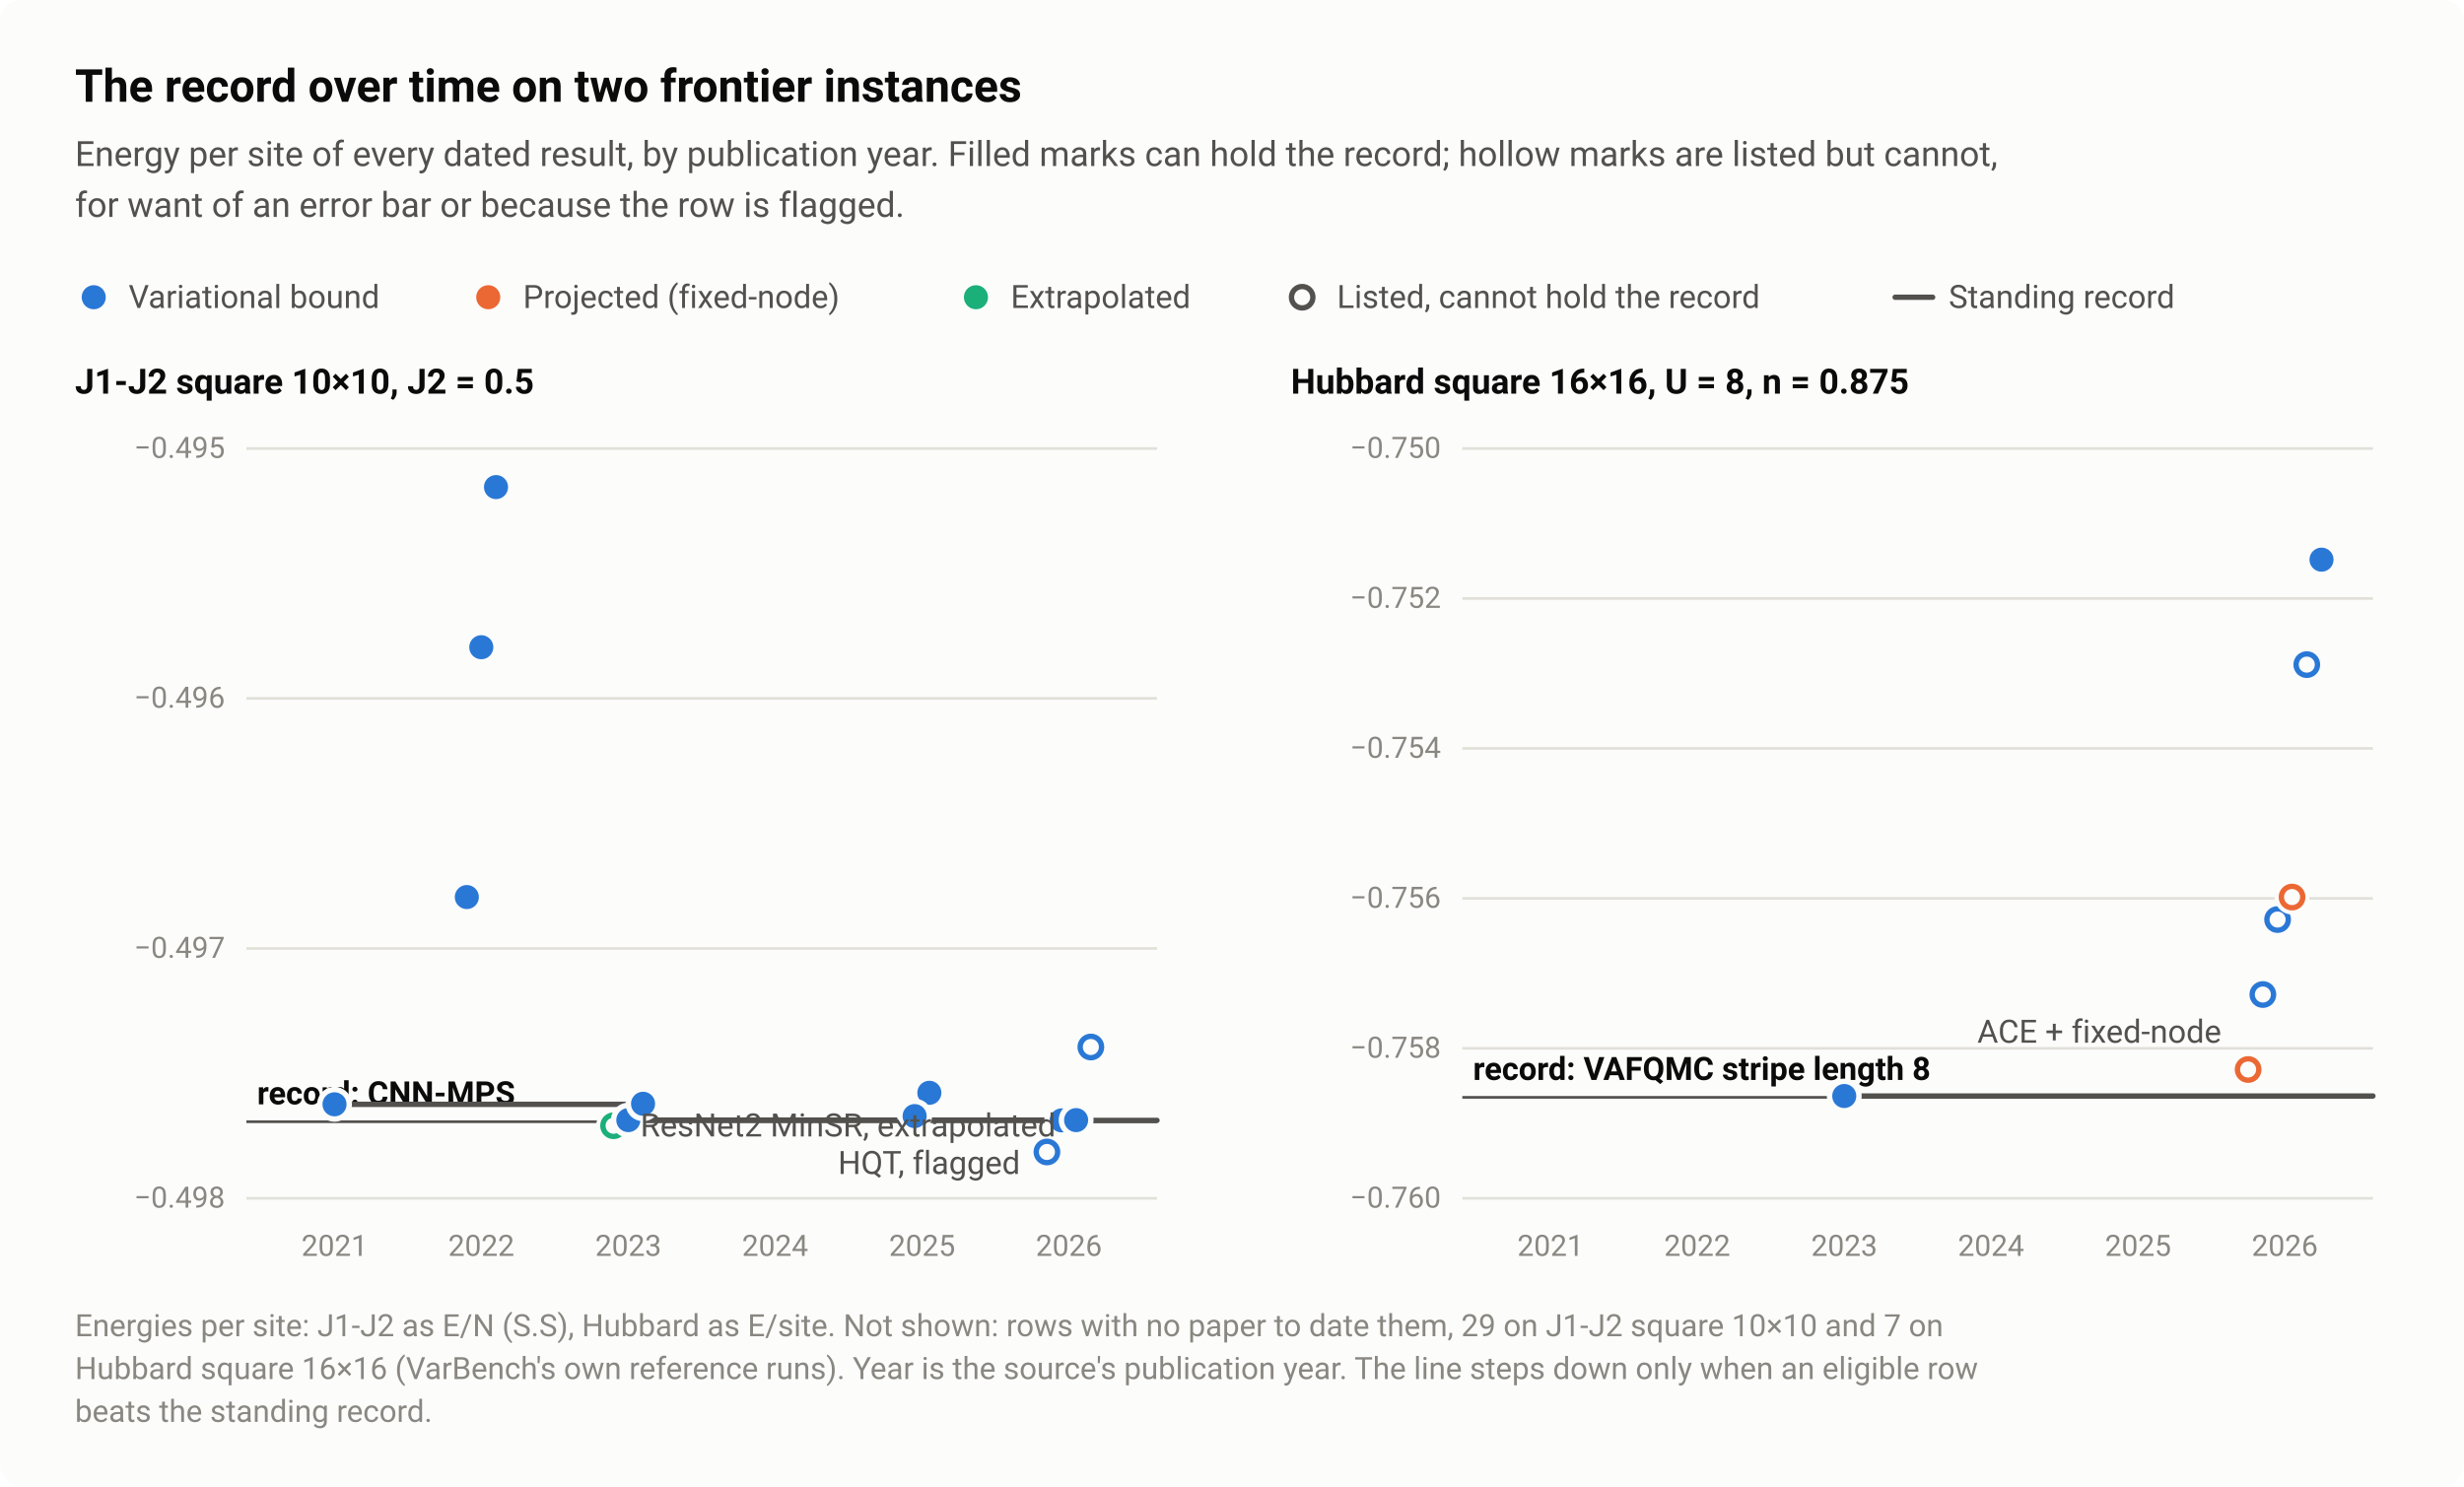
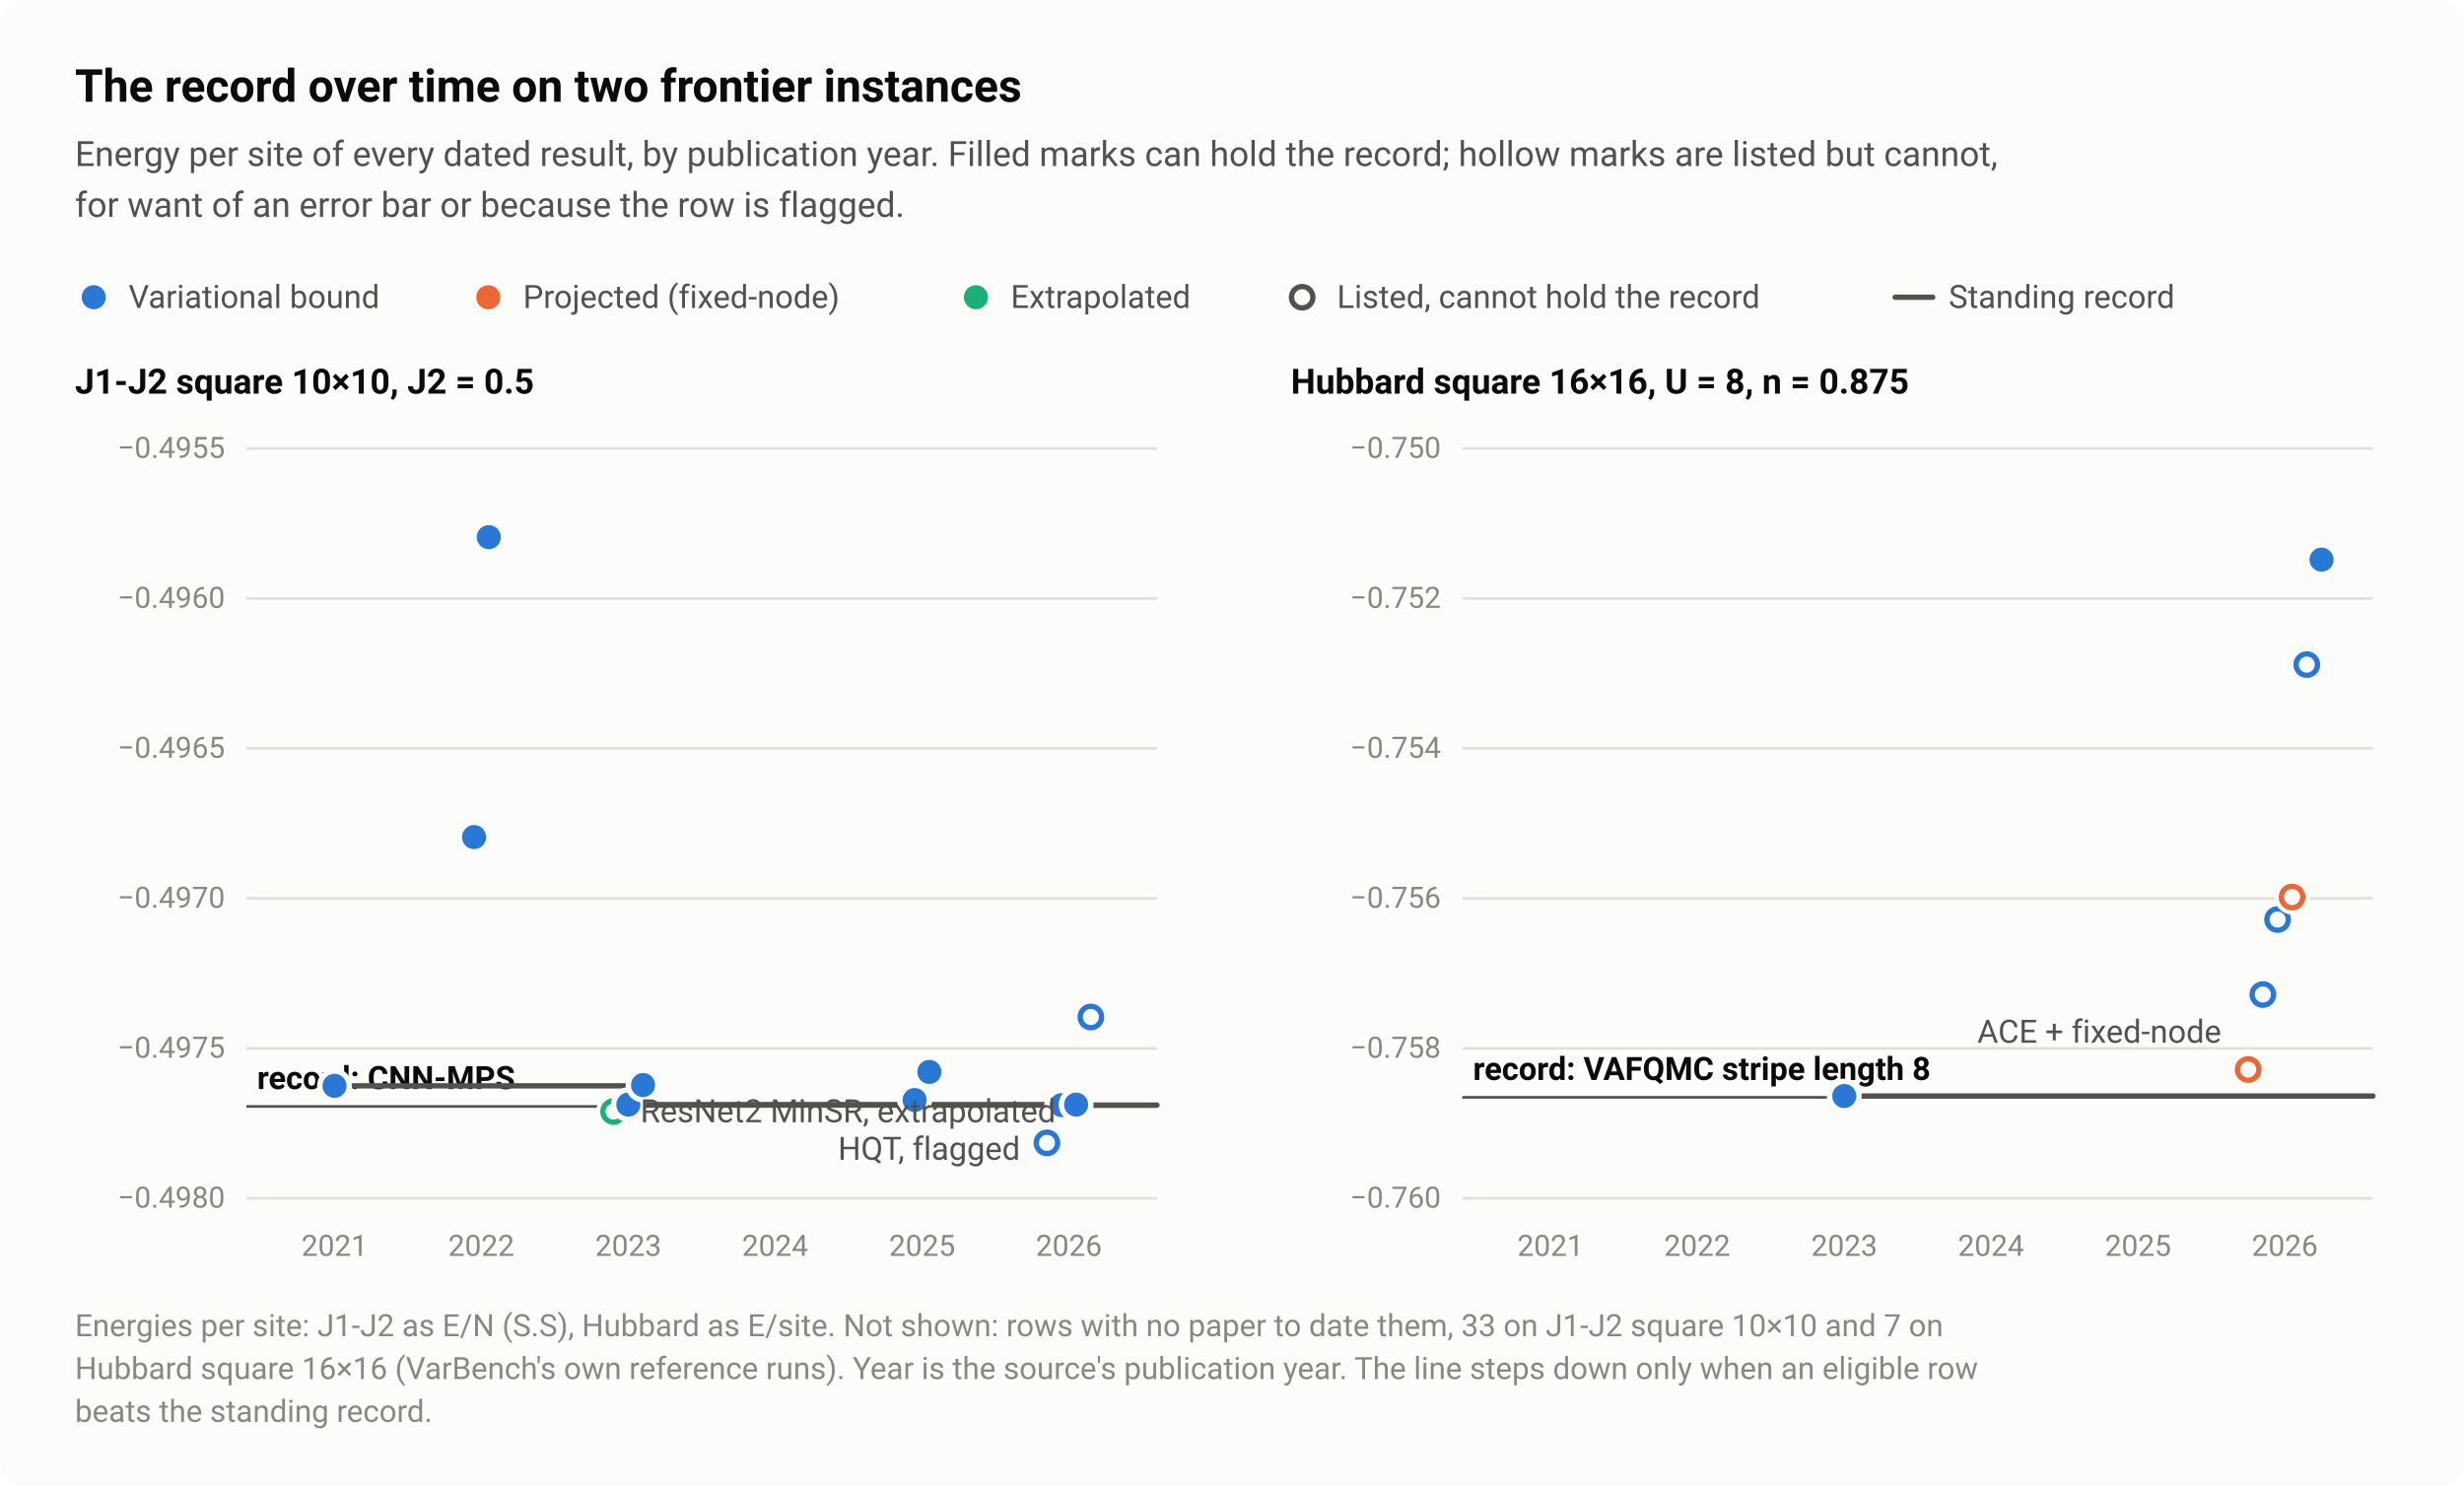
<svg xmlns="http://www.w3.org/2000/svg" width="920" height="555" viewBox="0 0 920 555" role="img" aria-labelledby="title desc">
  <style>text{font-family:system-ui,-apple-system,"Segoe UI",Roboto,"Helvetica Neue",Arial,sans-serif}</style>
  <rect width="920" height="555" rx="8" fill="#fcfcfb" />
  <text x="28" y="38" font-size="17" fill="#0b0b0b" font-weight="600">The record over time on two frontier instances</text>
  <text x="28" y="62" font-size="13" fill="#52514e">Energy per site of every dated result, by publication year. Filled marks can hold the record; hollow marks are listed but cannot,</text>
  <text x="28" y="81" font-size="13" fill="#52514e">for want of an error bar or because the row is flagged.</text>
  <circle cx="35" cy="111" r="6.5" fill="#fcfcfb" />
  <circle cx="35" cy="111" r="4.5" fill="#2a78d6" />
  <text x="48" y="115" font-size="12" fill="#52514e">Variational bound</text>
  <circle cx="182.3" cy="111" r="6.5" fill="#fcfcfb" />
  <circle cx="182.3" cy="111" r="4.5" fill="#eb6834" />
  <text x="195.3" y="115" font-size="12" fill="#52514e">Projected (fixed-node)</text>
  <circle cx="364.4" cy="111" r="6.5" fill="#fcfcfb" />
  <circle cx="364.4" cy="111" r="4.5" fill="#1baf7a" />
  <text x="377.4" y="115" font-size="12" fill="#52514e">Extrapolated</text>
  <circle cx="486.2" cy="111" r="6.5" fill="#fcfcfb" />
  <circle cx="486.2" cy="111" r="4" fill="#fcfcfb" stroke="#52514e" stroke-width="2" />
  <text x="499.2" y="115" font-size="12" fill="#52514e">Listed, cannot hold the record</text>
  <path d="M707.6 111H721.6" stroke="#52514e" stroke-width="2" stroke-linecap="round" />
  <text x="727.6" y="115" font-size="12" fill="#52514e">Standing record</text>
  <text x="28" y="147" font-size="13" fill="#0b0b0b" font-weight="600">J1-J2 square 10×10, J2 = 0.5</text>
  <path d="M92 447.5H432" stroke="#e1e0d9" stroke-width="1" />
-   <text x="84" y="451" font-size="11" fill="#898781" text-anchor="end" style="font-variant-numeric:tabular-nums">−0.498</text>
-   <path d="M92 354.2H432" stroke="#e1e0d9" stroke-width="1" />
-   <text x="84" y="357.7" font-size="11" fill="#898781" text-anchor="end" style="font-variant-numeric:tabular-nums">−0.497</text>
-   <path d="M92 260.8H432" stroke="#e1e0d9" stroke-width="1" />
-   <text x="84" y="264.3" font-size="11" fill="#898781" text-anchor="end" style="font-variant-numeric:tabular-nums">−0.496</text>
+   <text x="84" y="451" font-size="11" fill="#898781" text-anchor="end" style="font-variant-numeric:tabular-nums">−0.4980</text>
+   <path d="M92 391.5H432" stroke="#e1e0d9" stroke-width="1" />
+   <text x="84" y="395" font-size="11" fill="#898781" text-anchor="end" style="font-variant-numeric:tabular-nums">−0.4975</text>
+   <path d="M92 335.5H432" stroke="#e1e0d9" stroke-width="1" />
+   <text x="84" y="339" font-size="11" fill="#898781" text-anchor="end" style="font-variant-numeric:tabular-nums">−0.4970</text>
+   <path d="M92 279.5H432" stroke="#e1e0d9" stroke-width="1" />
+   <text x="84" y="283" font-size="11" fill="#898781" text-anchor="end" style="font-variant-numeric:tabular-nums">−0.4965</text>
+   <path d="M92 223.5H432" stroke="#e1e0d9" stroke-width="1" />
+   <text x="84" y="227" font-size="11" fill="#898781" text-anchor="end" style="font-variant-numeric:tabular-nums">−0.4960</text>
  <path d="M92 167.5H432" stroke="#e1e0d9" stroke-width="1" />
-   <text x="84" y="171" font-size="11" fill="#898781" text-anchor="end" style="font-variant-numeric:tabular-nums">−0.495</text>
-   <path d="M92 418.9H432" stroke="#52514e" stroke-width="1" />
-   <text x="96" y="412.4" font-size="12" fill="#0b0b0b" font-weight="600">record: CNN-MPS</text>
+   <text x="84" y="171" font-size="11" fill="#898781" text-anchor="end" style="font-variant-numeric:tabular-nums">−0.4955</text>
+   <path d="M92 413.2H432" stroke="#52514e" stroke-width="1" />
+   <text x="96" y="406.7" font-size="12" fill="#0b0b0b" font-weight="600">record: CNN-MPS</text>
  <text x="124.9" y="469" font-size="11" fill="#898781" text-anchor="middle" style="font-variant-numeric:tabular-nums">2021</text>
  <text x="179.7" y="469" font-size="11" fill="#898781" text-anchor="middle" style="font-variant-numeric:tabular-nums">2022</text>
  <text x="234.6" y="469" font-size="11" fill="#898781" text-anchor="middle" style="font-variant-numeric:tabular-nums">2023</text>
  <text x="289.4" y="469" font-size="11" fill="#898781" text-anchor="middle" style="font-variant-numeric:tabular-nums">2024</text>
  <text x="344.3" y="469" font-size="11" fill="#898781" text-anchor="middle" style="font-variant-numeric:tabular-nums">2025</text>
  <text x="399.1" y="469" font-size="11" fill="#898781" text-anchor="middle" style="font-variant-numeric:tabular-nums">2026</text>
-   <path d="M124.9 412.4H234.6V418.3H399.1V418.4H432" fill="none" stroke="#52514e" stroke-width="2" stroke-linejoin="round" stroke-linecap="round" />
-   <circle cx="229.1" cy="420.4" r="6.5" fill="#fcfcfb" />
-   <circle cx="229.1" cy="420.4" r="4" fill="#fcfcfb" stroke="#1baf7a" stroke-width="2" />
-   <circle cx="390.9" cy="430.2" r="6.5" fill="#fcfcfb" />
-   <circle cx="390.9" cy="430.2" r="4" fill="#fcfcfb" stroke="#2a78d6" stroke-width="2" />
-   <circle cx="407.3" cy="391" r="6.5" fill="#fcfcfb" />
-   <circle cx="407.3" cy="391" r="4" fill="#fcfcfb" stroke="#2a78d6" stroke-width="2" />
-   <circle cx="124.9" cy="412.4" r="6.5" fill="#fcfcfb" />
-   <circle cx="124.9" cy="412.4" r="4.5" fill="#2a78d6" />
-   <circle cx="234.6" cy="418.3" r="6.5" fill="#fcfcfb" />
-   <circle cx="234.6" cy="418.3" r="4.5" fill="#2a78d6" />
-   <circle cx="347" cy="408.1" r="6.5" fill="#fcfcfb" />
-   <circle cx="347" cy="408.1" r="4.5" fill="#2a78d6" />
-   <circle cx="396.4" cy="418.4" r="6.5" fill="#fcfcfb" />
-   <circle cx="396.4" cy="418.4" r="4.5" fill="#2a78d6" />
-   <circle cx="401.8" cy="418.3" r="6.5" fill="#fcfcfb" />
-   <circle cx="401.8" cy="418.3" r="4.5" fill="#2a78d6" />
-   <circle cx="341.5" cy="416.8" r="6.5" fill="#fcfcfb" />
-   <circle cx="341.5" cy="416.8" r="4.5" fill="#2a78d6" />
-   <circle cx="179.7" cy="241.7" r="6.5" fill="#fcfcfb" />
-   <circle cx="179.7" cy="241.7" r="4.5" fill="#2a78d6" />
-   <circle cx="174.3" cy="335" r="6.5" fill="#fcfcfb" />
-   <circle cx="174.3" cy="335" r="4.5" fill="#2a78d6" />
-   <circle cx="185.2" cy="181.9" r="6.5" fill="#fcfcfb" />
-   <circle cx="185.2" cy="181.9" r="4.5" fill="#2a78d6" />
-   <circle cx="240.1" cy="412.2" r="6.5" fill="#fcfcfb" />
-   <circle cx="240.1" cy="412.2" r="4.5" fill="#2a78d6" />
-   <text x="239.1" y="424.4" font-size="12" fill="#52514e" text-anchor="start">ResNet2 MinSR, extrapolated</text>
-   <text x="380.9" y="438.4" font-size="12" fill="#52514e" text-anchor="end">HQT, flagged</text>
+   <path d="M124.9 405.5H234.6V412.5H399.1V412.7H432" fill="none" stroke="#52514e" stroke-width="2" stroke-linejoin="round" stroke-linecap="round" />
+   <circle cx="229.1" cy="415.1" r="6.5" fill="#fcfcfb" />
+   <circle cx="229.1" cy="415.1" r="4" fill="#fcfcfb" stroke="#1baf7a" stroke-width="2" />
+   <circle cx="390.9" cy="426.8" r="6.5" fill="#fcfcfb" />
+   <circle cx="390.9" cy="426.8" r="4" fill="#fcfcfb" stroke="#2a78d6" stroke-width="2" />
+   <circle cx="407.3" cy="379.8" r="6.5" fill="#fcfcfb" />
+   <circle cx="407.3" cy="379.8" r="4" fill="#fcfcfb" stroke="#2a78d6" stroke-width="2" />
+   <circle cx="124.9" cy="405.5" r="6.5" fill="#fcfcfb" />
+   <circle cx="124.9" cy="405.5" r="4.5" fill="#2a78d6" />
+   <circle cx="234.6" cy="412.5" r="6.5" fill="#fcfcfb" />
+   <circle cx="234.6" cy="412.5" r="4.5" fill="#2a78d6" />
+   <circle cx="347" cy="400.3" r="6.5" fill="#fcfcfb" />
+   <circle cx="347" cy="400.3" r="4.5" fill="#2a78d6" />
+   <circle cx="396.4" cy="412.7" r="6.5" fill="#fcfcfb" />
+   <circle cx="396.4" cy="412.7" r="4.5" fill="#2a78d6" />
+   <circle cx="401.8" cy="412.5" r="6.5" fill="#fcfcfb" />
+   <circle cx="401.8" cy="412.5" r="4.5" fill="#2a78d6" />
+   <circle cx="341.5" cy="410.8" r="6.5" fill="#fcfcfb" />
+   <circle cx="341.5" cy="410.8" r="4.5" fill="#2a78d6" />
+   <circle cx="182.5" cy="200.6" r="6.5" fill="#fcfcfb" />
+   <circle cx="182.5" cy="200.6" r="4.5" fill="#2a78d6" />
+   <circle cx="177" cy="312.6" r="6.5" fill="#fcfcfb" />
+   <circle cx="177" cy="312.6" r="4.5" fill="#2a78d6" />
+   <circle cx="240.1" cy="405.2" r="6.5" fill="#fcfcfb" />
+   <circle cx="240.1" cy="405.2" r="4.5" fill="#2a78d6" />
+   <text x="239.1" y="419.1" font-size="12" fill="#52514e" text-anchor="start">ResNet2 MinSR, extrapolated</text>
+   <text x="380.9" y="433.1" font-size="12" fill="#52514e" text-anchor="end">HQT, flagged</text>
  <text x="482" y="147" font-size="13" fill="#0b0b0b" font-weight="600">Hubbard square 16×16, U = 8, n = 0.875</text>
  <path d="M546 447.5H886" stroke="#e1e0d9" stroke-width="1" />
  <text x="538" y="451" font-size="11" fill="#898781" text-anchor="end" style="font-variant-numeric:tabular-nums">−0.760</text>
  <path d="M546 391.5H886" stroke="#e1e0d9" stroke-width="1" />
  <text x="538" y="395" font-size="11" fill="#898781" text-anchor="end" style="font-variant-numeric:tabular-nums">−0.758</text>
  <path d="M546 335.5H886" stroke="#e1e0d9" stroke-width="1" />
  <text x="538" y="339" font-size="11" fill="#898781" text-anchor="end" style="font-variant-numeric:tabular-nums">−0.756</text>
  <path d="M546 279.5H886" stroke="#e1e0d9" stroke-width="1" />
  <text x="538" y="283" font-size="11" fill="#898781" text-anchor="end" style="font-variant-numeric:tabular-nums">−0.754</text>
  <path d="M546 223.5H886" stroke="#e1e0d9" stroke-width="1" />
  <text x="538" y="227" font-size="11" fill="#898781" text-anchor="end" style="font-variant-numeric:tabular-nums">−0.752</text>
  <path d="M546 167.5H886" stroke="#e1e0d9" stroke-width="1" />
  <text x="538" y="171" font-size="11" fill="#898781" text-anchor="end" style="font-variant-numeric:tabular-nums">−0.750</text>
  <path d="M546 409.8H886" stroke="#52514e" stroke-width="1" />
  <text x="550" y="403.3" font-size="12" fill="#0b0b0b" font-weight="600">record: VAFQMC stripe length 8</text>
  <text x="578.9" y="469" font-size="11" fill="#898781" text-anchor="middle" style="font-variant-numeric:tabular-nums">2021</text>
  <text x="633.7" y="469" font-size="11" fill="#898781" text-anchor="middle" style="font-variant-numeric:tabular-nums">2022</text>
  <text x="688.6" y="469" font-size="11" fill="#898781" text-anchor="middle" style="font-variant-numeric:tabular-nums">2023</text>
  <text x="743.4" y="469" font-size="11" fill="#898781" text-anchor="middle" style="font-variant-numeric:tabular-nums">2024</text>
  <text x="798.3" y="469" font-size="11" fill="#898781" text-anchor="middle" style="font-variant-numeric:tabular-nums">2025</text>
  <text x="853.1" y="469" font-size="11" fill="#898781" text-anchor="middle" style="font-variant-numeric:tabular-nums">2026</text>
  <path d="M688.6 409.3H886" fill="none" stroke="#52514e" stroke-width="2" stroke-linejoin="round" stroke-linecap="round" />
  <circle cx="839.4" cy="399.4" r="6.5" fill="#fcfcfb" />
  <circle cx="839.4" cy="399.4" r="4" fill="#fcfcfb" stroke="#eb6834" stroke-width="2" />
  <circle cx="844.9" cy="371.4" r="6.5" fill="#fcfcfb" />
  <circle cx="844.9" cy="371.4" r="4" fill="#fcfcfb" stroke="#2a78d6" stroke-width="2" />
  <circle cx="850.4" cy="343.4" r="6.5" fill="#fcfcfb" />
  <circle cx="850.4" cy="343.4" r="4" fill="#fcfcfb" stroke="#2a78d6" stroke-width="2" />
  <circle cx="855.8" cy="335" r="6.5" fill="#fcfcfb" />
  <circle cx="855.8" cy="335" r="4" fill="#fcfcfb" stroke="#eb6834" stroke-width="2" />
  <circle cx="861.3" cy="248.2" r="6.5" fill="#fcfcfb" />
  <circle cx="861.3" cy="248.2" r="4" fill="#fcfcfb" stroke="#2a78d6" stroke-width="2" />
  <circle cx="688.6" cy="409.3" r="6.5" fill="#fcfcfb" />
  <circle cx="688.6" cy="409.3" r="4.5" fill="#2a78d6" />
  <circle cx="866.8" cy="209" r="6.5" fill="#fcfcfb" />
  <circle cx="866.8" cy="209" r="4.5" fill="#2a78d6" />
  <text x="829.4" y="389.4" font-size="12" fill="#52514e" text-anchor="end">ACE + fixed-node</text>
-   <text x="28" y="499" font-size="11.5" fill="#898781">Energies per site: J1-J2 as E/N (S.S), Hubbard as E/site. Not shown: rows with no paper to date them, 29 on J1-J2 square 10×10 and 7 on</text>
+   <text x="28" y="499" font-size="11.5" fill="#898781">Energies per site: J1-J2 as E/N (S.S), Hubbard as E/site. Not shown: rows with no paper to date them, 33 on J1-J2 square 10×10 and 7 on</text>
  <text x="28" y="515" font-size="11.5" fill="#898781">Hubbard square 16×16 (VarBench's own reference runs). Year is the source's publication year. The line steps down only when an eligible row</text>
  <text x="28" y="531" font-size="11.5" fill="#898781">beats the standing record.</text>
</svg>
